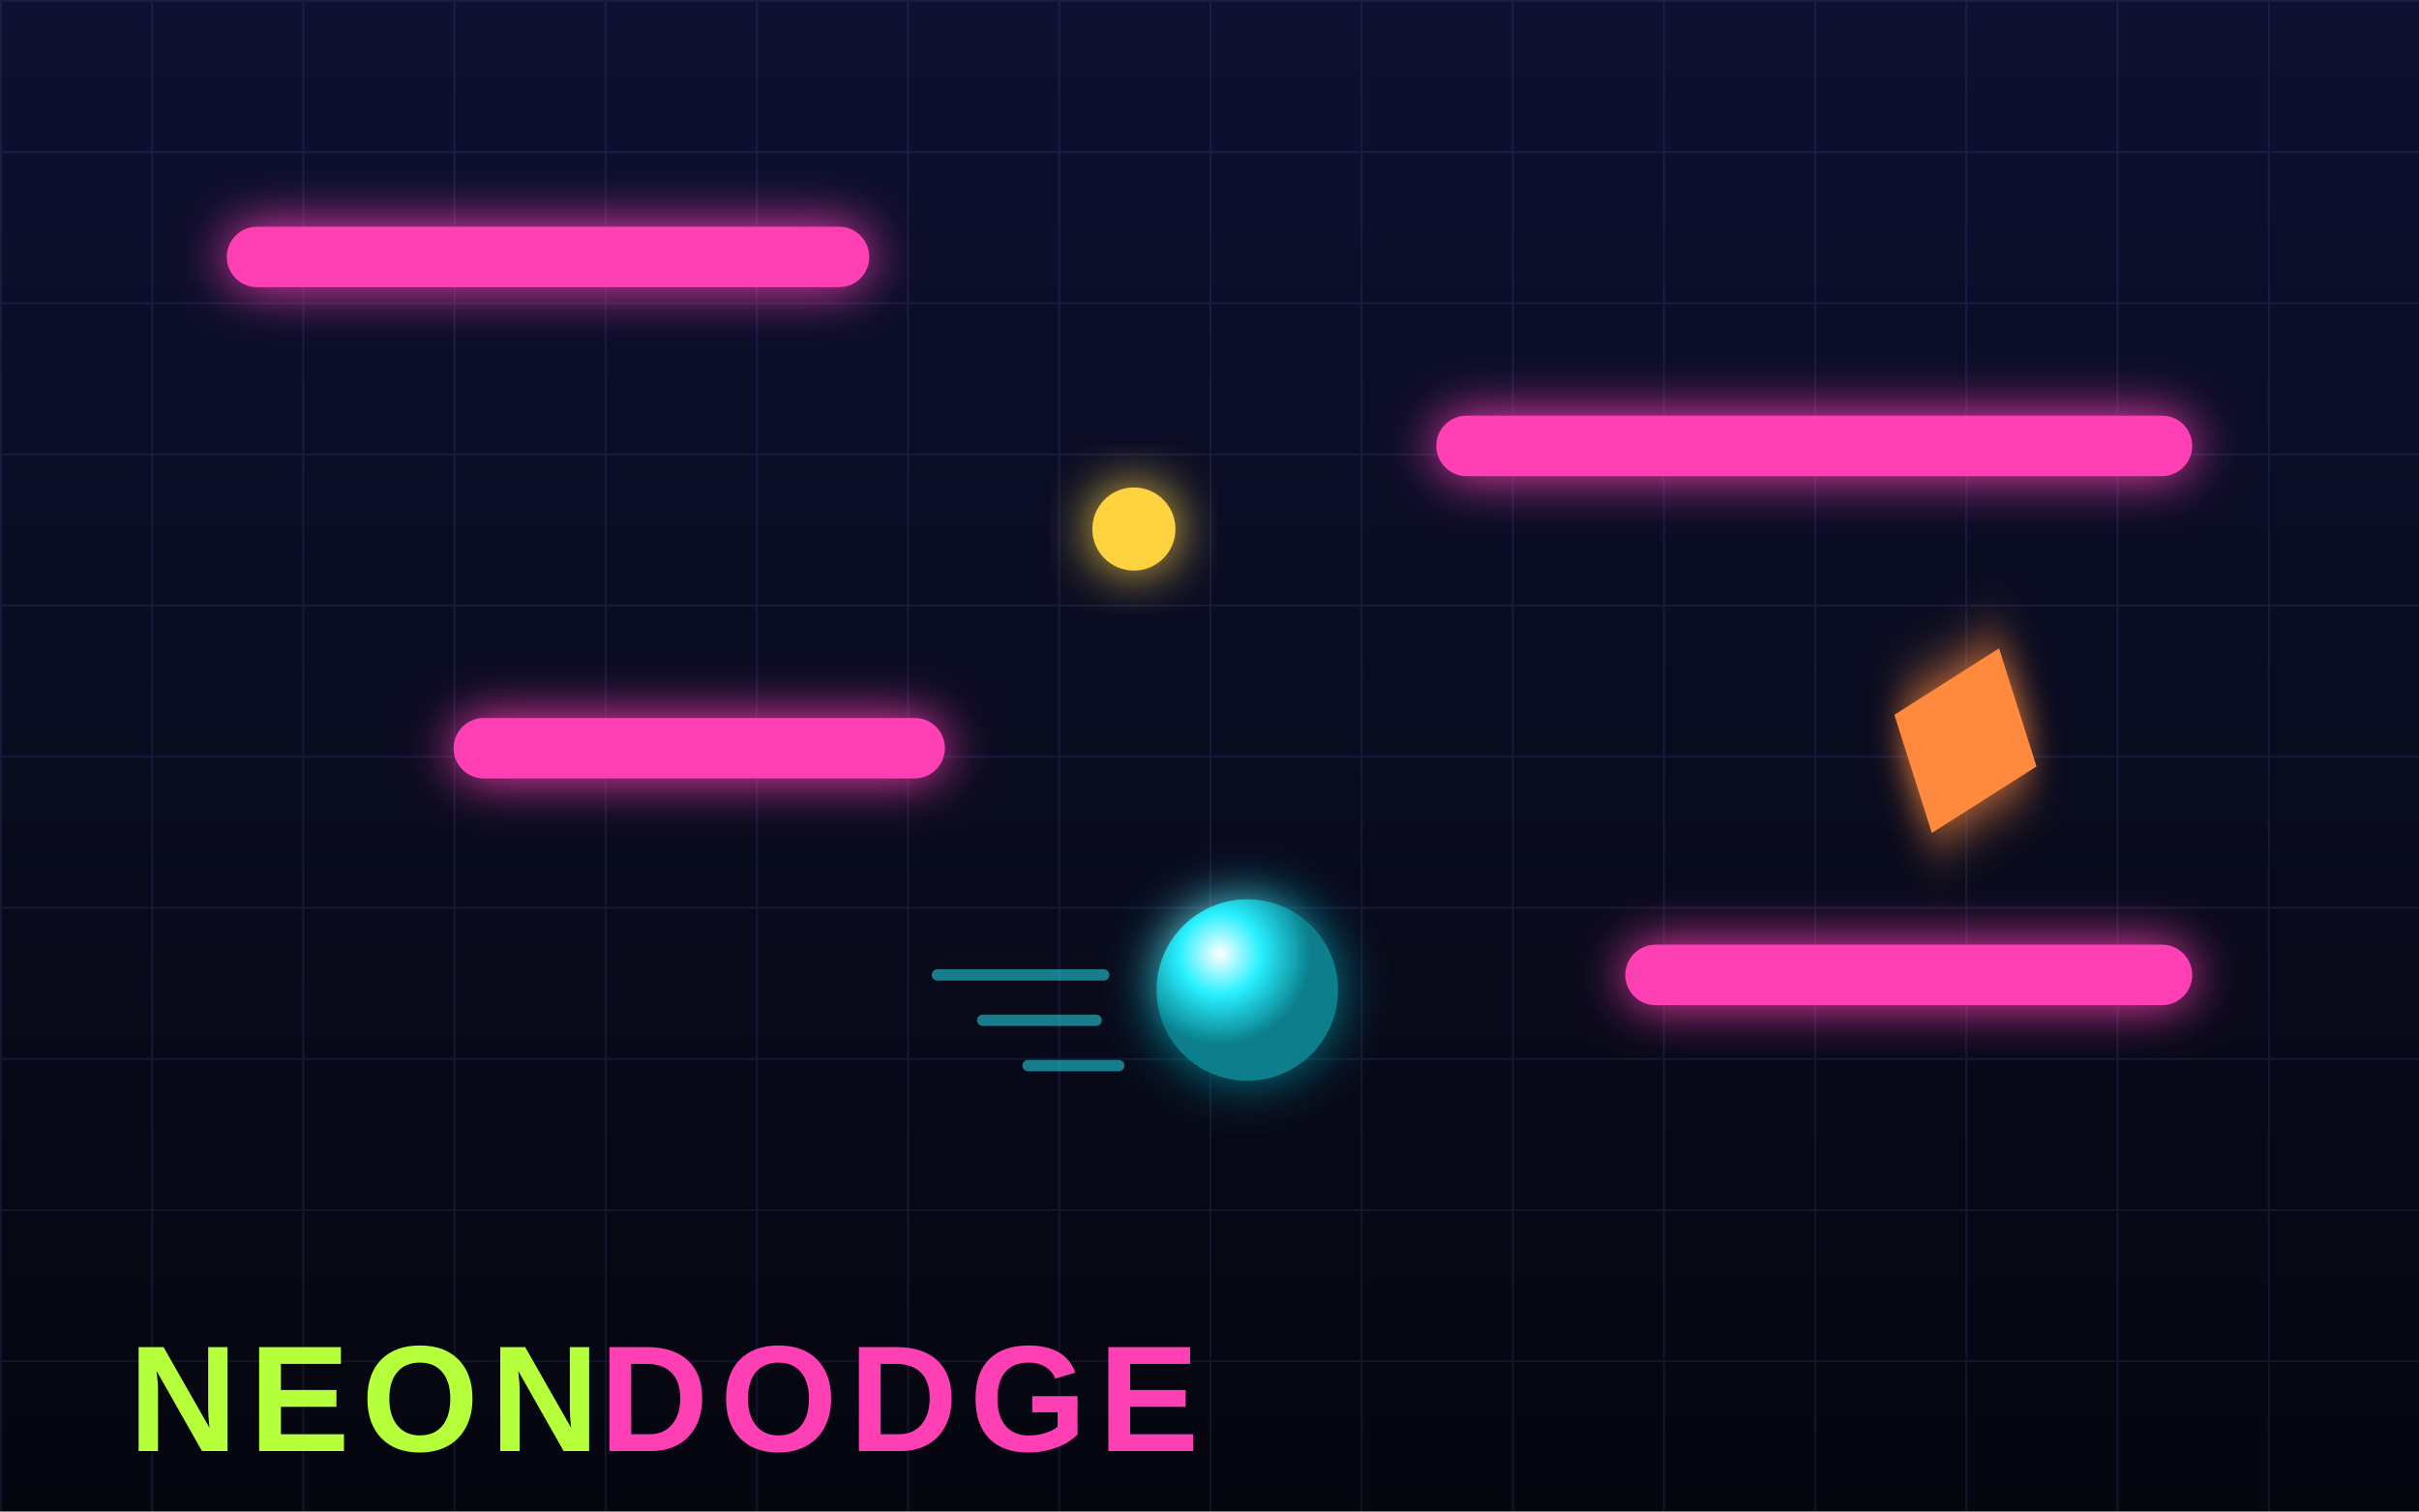
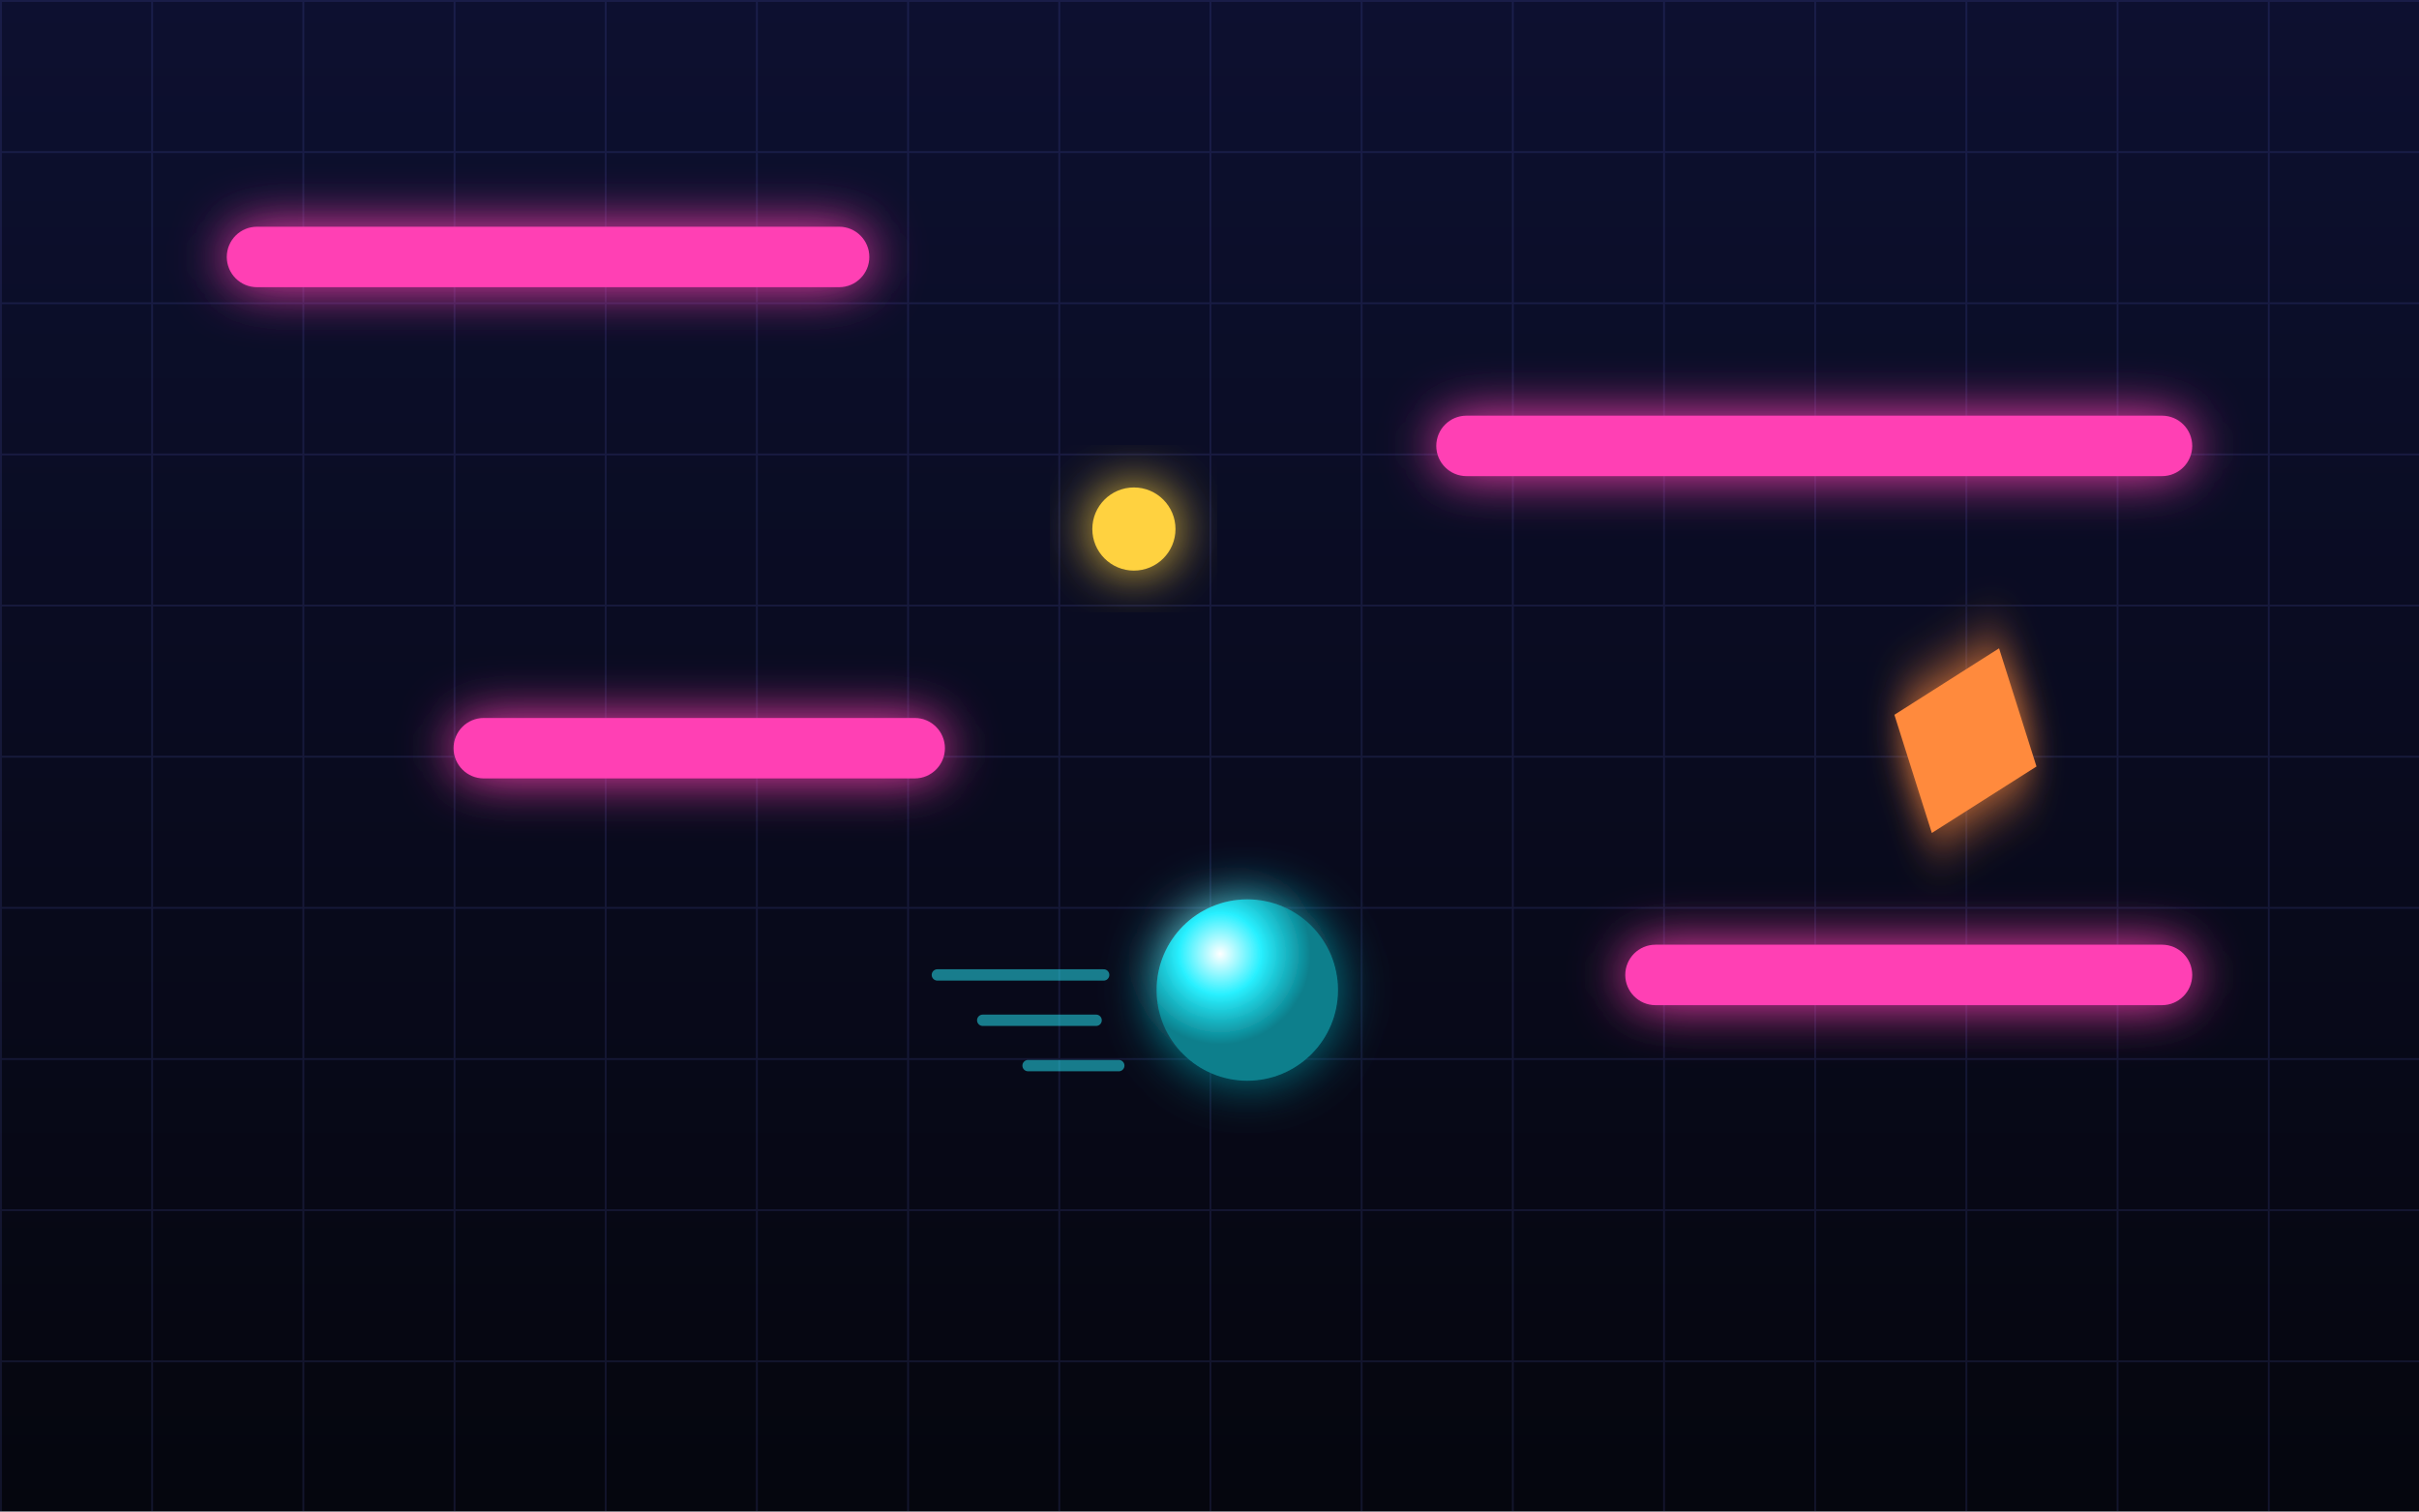
<svg xmlns="http://www.w3.org/2000/svg" viewBox="0 0 640 400" width="640" height="400">
  <defs>
    <linearGradient id="bg" x1="0" y1="0" x2="0" y2="1">
      <stop offset="0" stop-color="#0d1030" />
      <stop offset="1" stop-color="#05060e" />
    </linearGradient>
    <radialGradient id="orb" cx="35%" cy="30%">
      <stop offset="0" stop-color="#fff" />
      <stop offset=".45" stop-color="#29f0ff" />
      <stop offset="1" stop-color="#0a7f8c" />
    </radialGradient>
    <filter id="gl" x="-50%" y="-50%" width="200%" height="200%">
      <feGaussianBlur stdDeviation="7" result="b" />
      <feMerge>
        <feMergeNode in="b" />
        <feMergeNode in="SourceGraphic" />
      </feMerge>
    </filter>
    <pattern id="grid" width="40" height="40" patternUnits="userSpaceOnUse">
      <path d="M40 0H0V40" fill="none" stroke="#7a7dff" stroke-opacity=".12" />
    </pattern>
  </defs>
  <rect width="640" height="400" fill="url(#bg)" />
  <rect width="640" height="400" fill="url(#grid)" />
  <g fill="#ff3fb4" filter="url(#gl)">
    <rect x="60" y="60" width="170" height="16" rx="8" />
    <rect x="380" y="110" width="200" height="16" rx="8" />
    <rect x="120" y="190" width="130" height="16" rx="8" />
    <rect x="430" y="250" width="150" height="16" rx="8" />
  </g>
  <g filter="url(#gl)">
    <line x1="0" y1="330" x2="640" y2="330" stroke="#ff4d4d" stroke-width="12" />
    <line x1="0" y1="330" x2="640" y2="330" stroke="#fff" stroke-width="4" />
  </g>
  <path d="M520 170 l20 26 l-20 26 l-20 -26z" fill="#ff8a3d" filter="url(#gl)" transform="rotate(20 520 196)" />
  <circle cx="300" cy="140" r="11" fill="#ffd23f" filter="url(#gl)" />
  <circle cx="330" cy="262" r="24" fill="url(#orb)" filter="url(#gl)" />
  <g stroke="#29f0ff" stroke-opacity=".5" stroke-width="3" stroke-linecap="round">
    <path d="M290 270h-30M292 258h-44M296 282h-24" />
  </g>
-   <text x="34" y="384" font-family="Segoe UI, Arial, sans-serif" font-weight="900" font-size="40" fill="#b6ff3b" letter-spacing="3">NEON<tspan fill="#ff3fb4">DODGE</tspan>
-   </text>
</svg>
